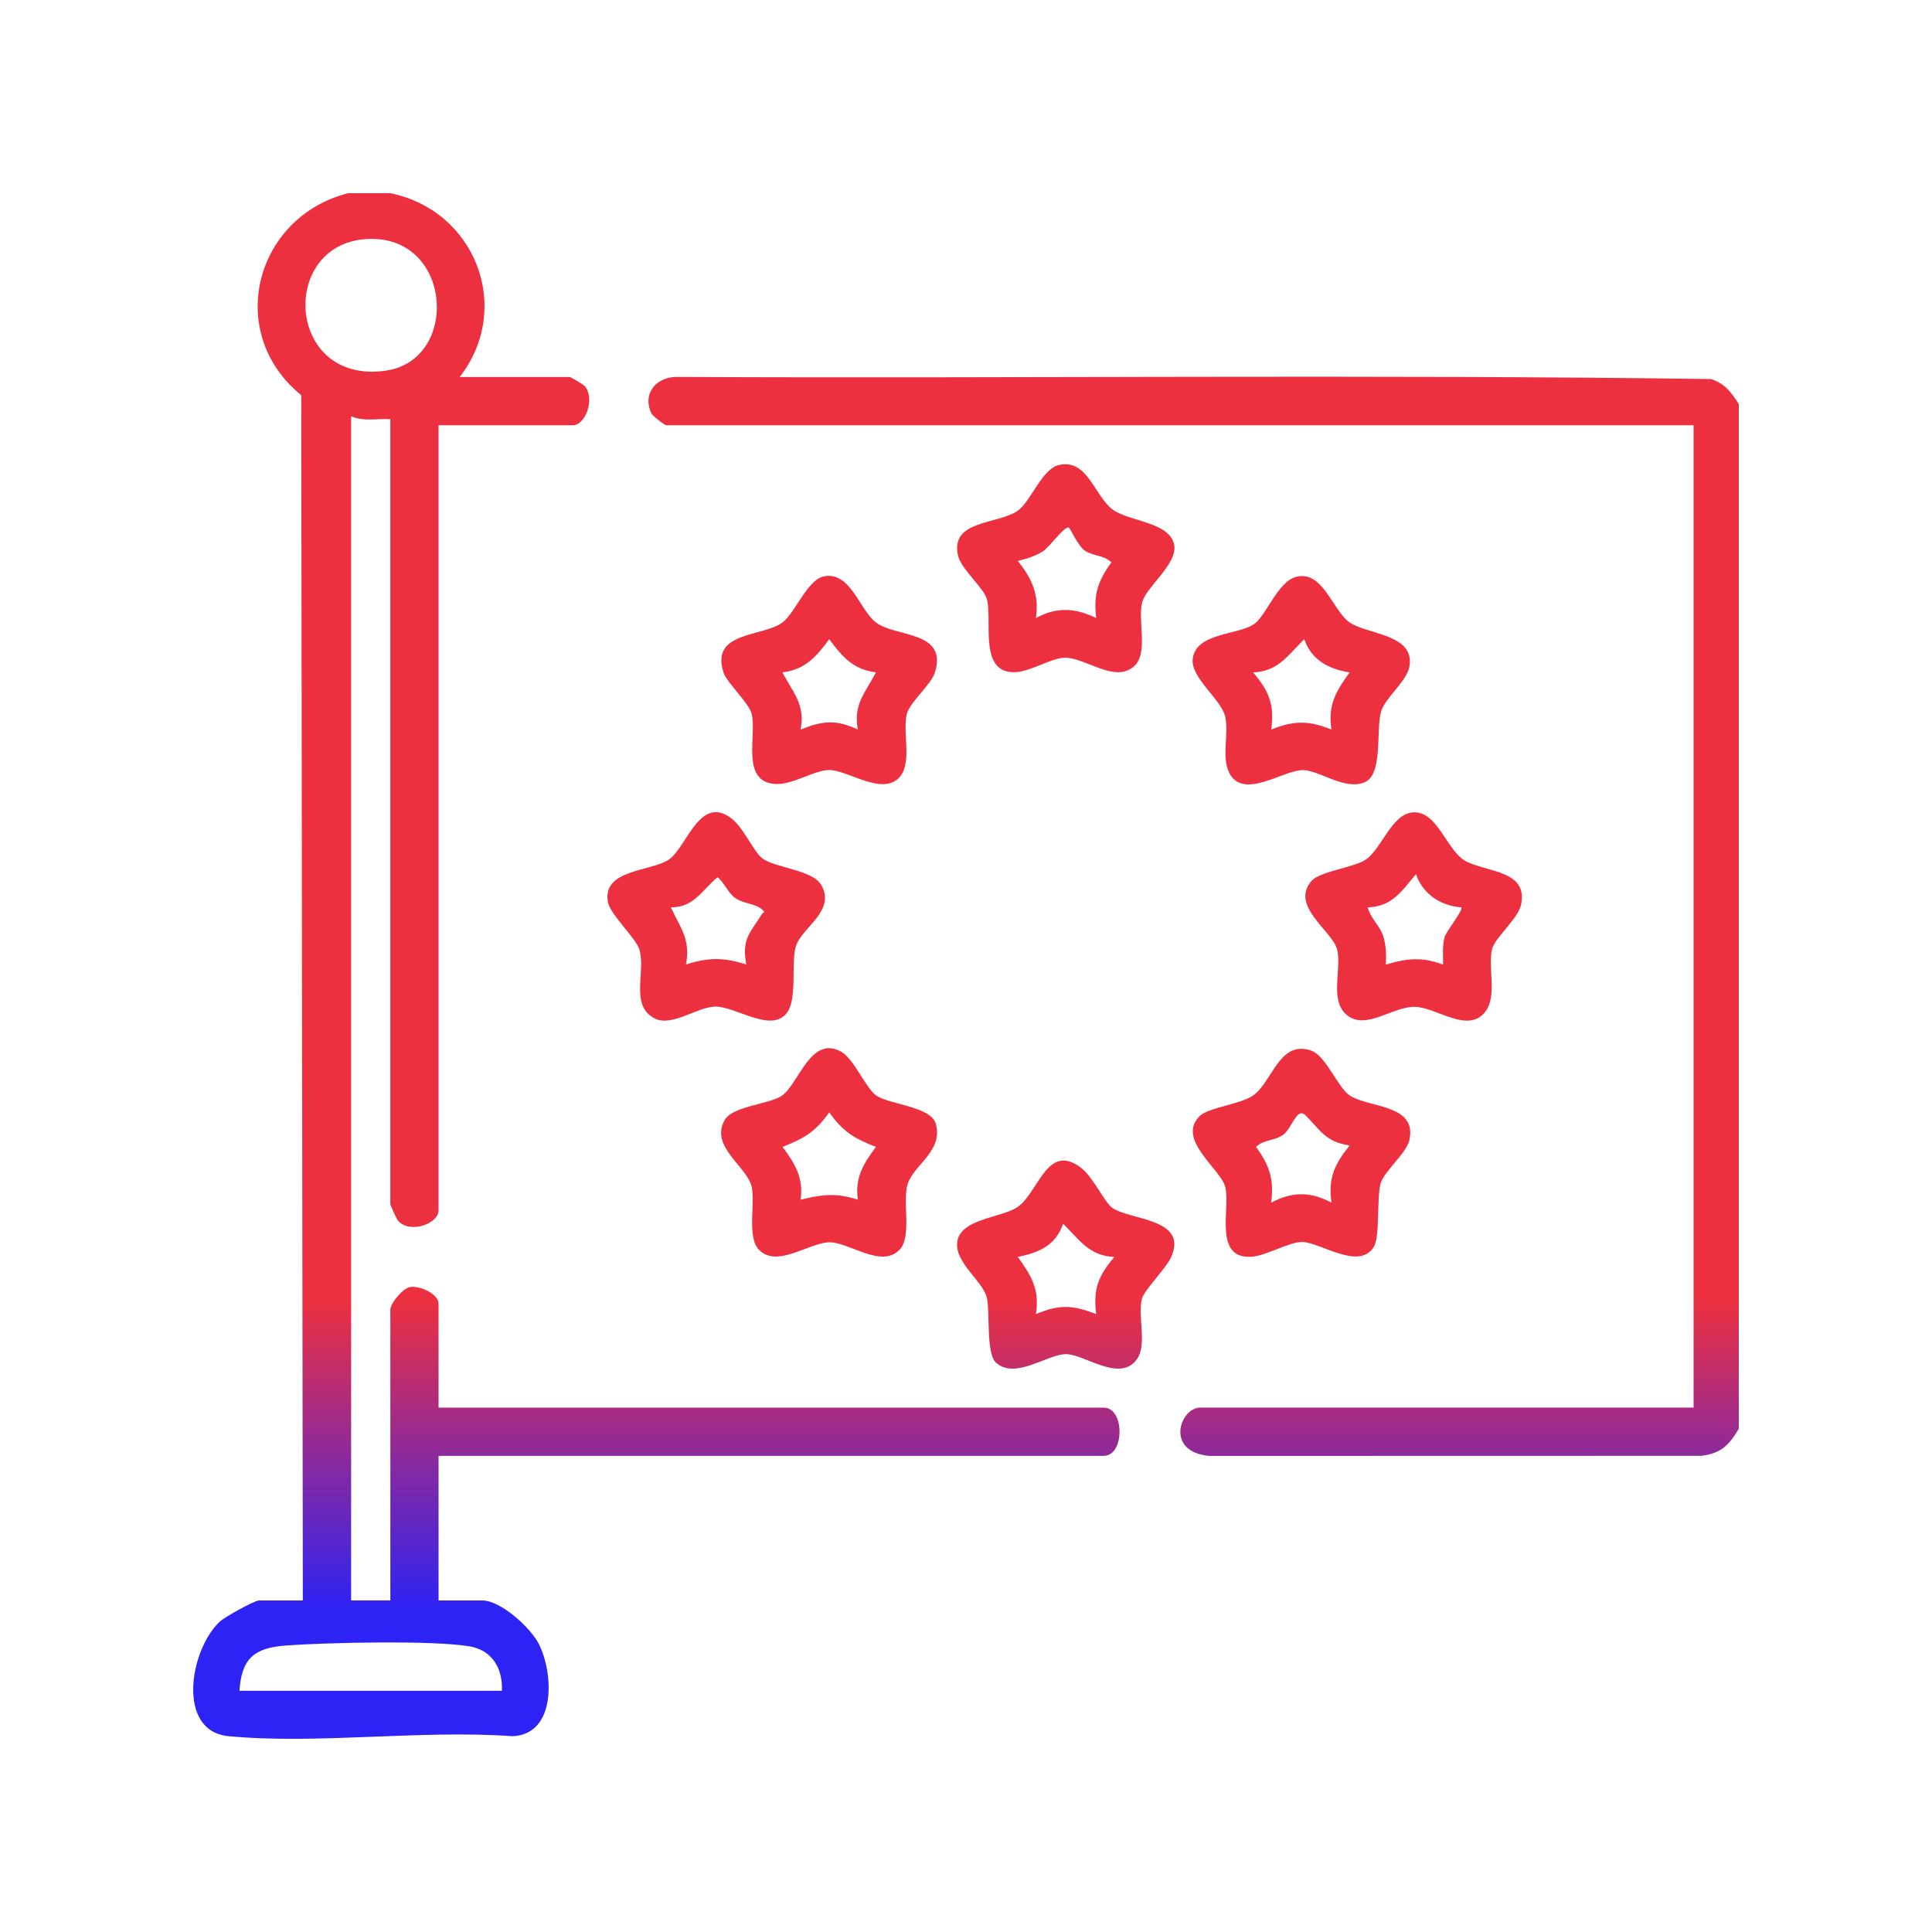
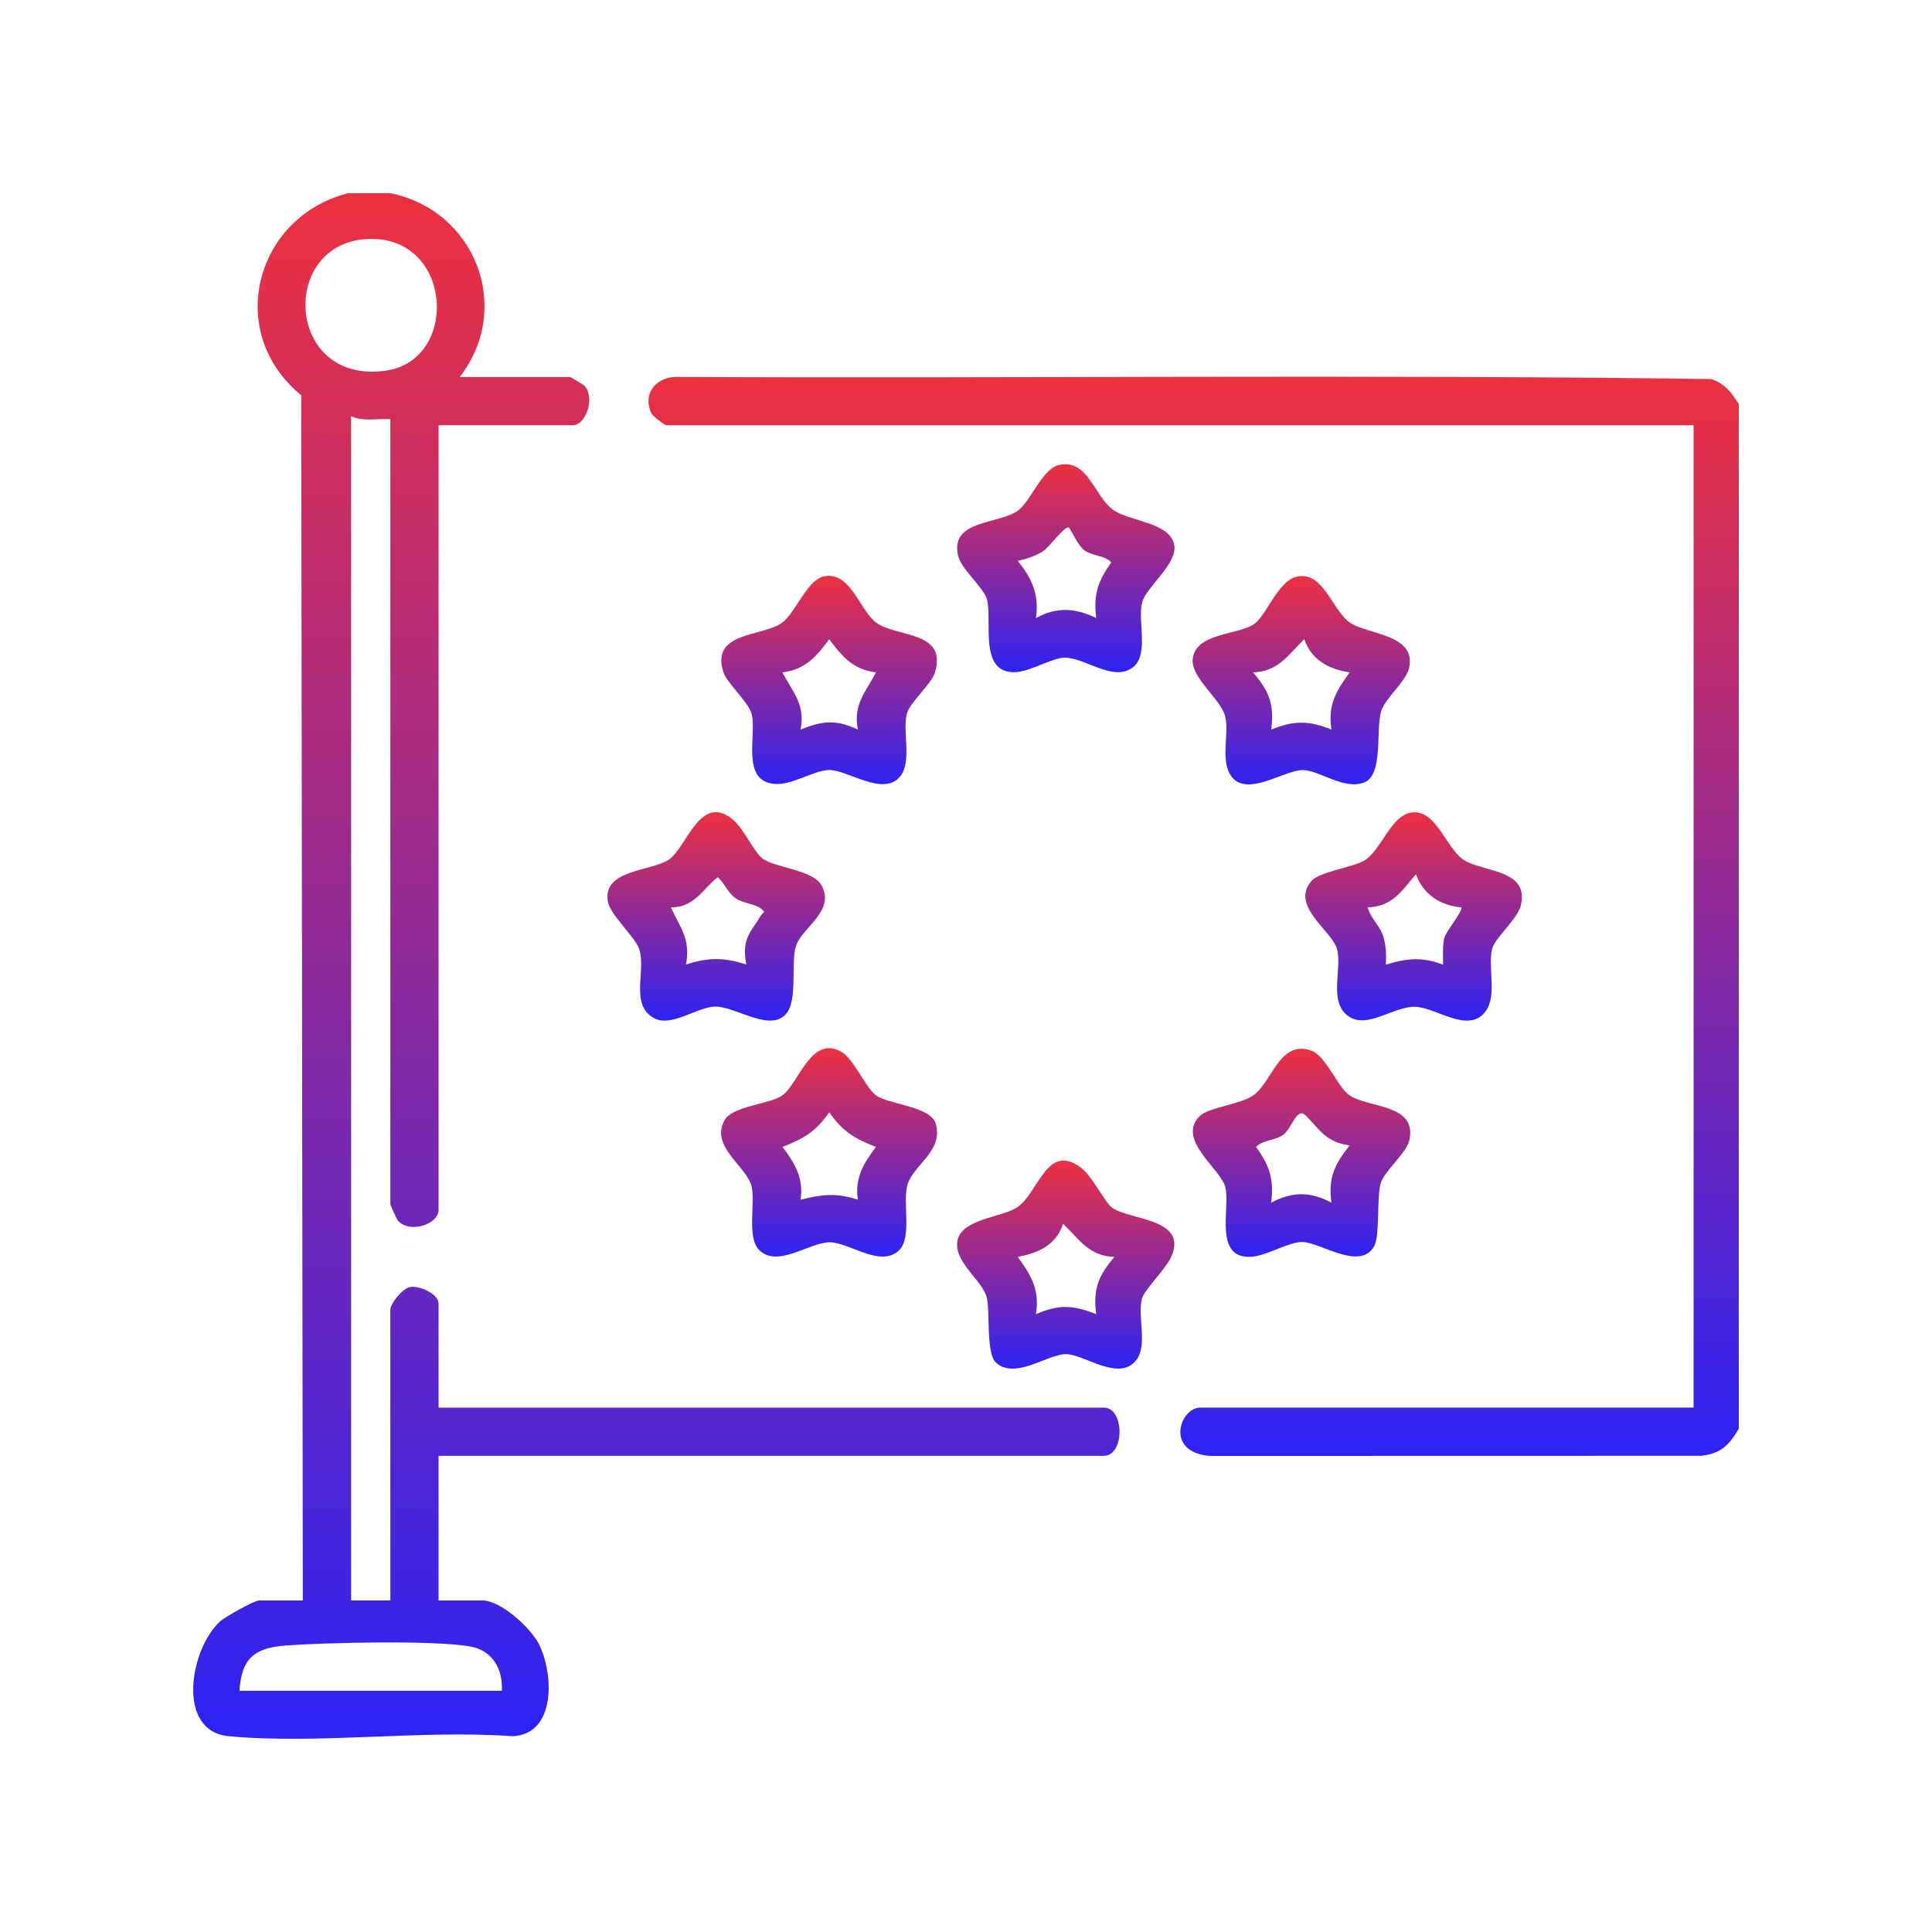
<svg xmlns="http://www.w3.org/2000/svg" width="50" height="50" viewBox="0 0 50 50" fill="none">
  <path d="M45 10.459V36.974C44.751 37.398 44.541 37.617 44.025 37.676L31.296 37.679C30.135 37.572 30.542 36.428 31.064 36.428H43.83V11.005H17.244C17.195 11.005 16.888 10.763 16.855 10.693C16.612 10.156 17.013 9.734 17.554 9.755C26.463 9.797 35.385 9.686 44.283 9.81C44.641 9.927 44.811 10.159 45 10.459Z" fill="url(#paint0_linear_6252_23475)" />
  <path d="M27.412 12.033C28.151 11.872 28.317 12.832 28.799 13.189C29.216 13.497 30.281 13.509 30.389 14.104C30.477 14.597 29.668 15.182 29.56 15.585C29.436 16.053 29.731 16.905 29.349 17.244C28.845 17.69 28.093 17.012 27.549 17.021C27.224 17.026 26.675 17.374 26.291 17.395C25.313 17.449 25.69 16.075 25.541 15.507C25.464 15.217 24.872 14.727 24.794 14.379C24.586 13.451 25.817 13.578 26.335 13.221C26.678 12.986 26.963 12.13 27.412 12.032V12.033ZM27.666 13.656C27.565 13.587 27.166 14.155 26.991 14.267C26.802 14.389 26.56 14.467 26.341 14.515C26.709 14.981 26.896 15.38 26.81 15.995C27.351 15.702 27.823 15.729 28.37 15.995C28.295 15.384 28.414 15.036 28.762 14.555C28.577 14.362 28.27 14.395 28.061 14.24C27.898 14.119 27.697 13.677 27.667 13.658L27.666 13.656Z" fill="url(#paint1_linear_6252_23475)" />
  <path d="M33.936 22.803C34.145 22.557 34.999 22.455 35.312 22.268C35.763 21.999 36.012 21.022 36.607 21.022C37.201 21.022 37.451 21.999 37.901 22.268C38.423 22.579 39.574 22.5 39.361 23.428C39.281 23.78 38.69 24.268 38.617 24.555C38.496 25.026 38.757 25.757 38.444 26.176C37.998 26.772 37.167 26.061 36.608 26.056C36.049 26.051 35.376 26.647 34.887 26.293C34.374 25.921 34.744 25.058 34.599 24.554C34.464 24.085 33.389 23.444 33.936 22.805V22.803ZM37.817 23.483C37.273 23.436 36.829 23.143 36.645 22.625C36.275 23.054 36.043 23.461 35.397 23.483C35.47 23.783 35.731 23.961 35.812 24.277C35.874 24.513 35.878 24.723 35.865 24.965C36.411 24.799 36.801 24.758 37.347 24.965C37.351 24.728 37.322 24.495 37.384 24.26C37.428 24.096 37.878 23.552 37.816 23.483H37.817Z" fill="url(#paint2_linear_6252_23475)" />
  <path d="M21.323 14.917C22.012 14.775 22.249 15.797 22.672 16.111C23.199 16.503 24.525 16.315 24.196 17.403C24.102 17.714 23.552 18.166 23.47 18.471C23.351 18.92 23.608 19.709 23.298 20.092C22.864 20.627 21.948 19.928 21.461 19.928C21.075 19.928 20.51 20.32 20.058 20.289C19.156 20.227 19.596 19.014 19.451 18.47C19.373 18.177 18.813 17.675 18.724 17.403C18.377 16.333 19.738 16.489 20.249 16.11C20.582 15.863 20.89 15.006 21.323 14.916V14.917ZM22.67 17.401C22.076 17.327 21.794 16.992 21.46 16.543C21.127 16.992 20.845 17.327 20.25 17.401C20.517 17.921 20.846 18.223 20.719 18.881C21.286 18.654 21.631 18.613 22.201 18.881C22.075 18.223 22.402 17.921 22.67 17.401Z" fill="url(#paint3_linear_6252_23475)" />
  <path d="M19.726 22.211C20.039 22.46 21.027 22.505 21.256 22.906C21.638 23.579 20.75 23.998 20.597 24.491C20.466 24.91 20.642 25.845 20.366 26.21C19.957 26.752 19.031 26.033 18.495 26.051C18.034 26.067 17.384 26.582 16.943 26.357C16.289 26.023 16.723 25.144 16.546 24.569C16.455 24.275 15.794 23.672 15.733 23.346C15.576 22.485 16.872 22.561 17.324 22.236C17.775 21.911 18.112 20.563 18.925 21.177C19.247 21.421 19.487 22.02 19.725 22.21L19.726 22.211ZM19.313 24.963C19.19 24.289 19.417 24.148 19.704 23.676C19.753 23.595 19.832 23.626 19.704 23.521C19.536 23.385 19.24 23.384 19.04 23.249C18.839 23.113 18.754 22.851 18.571 22.702C18.174 23.026 17.965 23.487 17.362 23.482C17.611 24.022 17.877 24.305 17.753 24.962C18.333 24.774 18.734 24.774 19.314 24.962L19.313 24.963Z" fill="url(#paint4_linear_6252_23475)" />
  <path d="M31.046 28.885C31.272 28.662 32.103 28.578 32.426 28.354C32.93 28.005 33.1 26.922 33.917 27.183C34.318 27.311 34.613 28.143 34.932 28.352C35.424 28.677 36.685 28.57 36.474 29.509C36.398 29.849 35.808 30.322 35.728 30.636C35.627 31.029 35.714 31.997 35.559 32.26C35.184 32.892 34.196 32.163 33.713 32.143C33.374 32.128 32.778 32.502 32.381 32.525C31.394 32.579 31.85 31.263 31.709 30.715C31.591 30.254 30.436 29.486 31.047 28.885H31.046ZM34.928 29.644C34.306 29.556 34.158 29.236 33.791 28.868C33.557 28.635 33.447 29.192 33.209 29.368C33 29.523 32.693 29.491 32.507 29.683C32.855 30.165 32.973 30.512 32.899 31.124C33.45 30.834 33.909 30.835 34.459 31.124C34.367 30.479 34.544 30.127 34.929 29.643L34.928 29.644Z" fill="url(#paint5_linear_6252_23475)" />
  <path d="M28.783 31.257C29.253 31.586 30.773 31.526 30.302 32.549C30.179 32.818 29.618 33.388 29.557 33.598C29.431 34.035 29.699 34.793 29.422 35.178C28.989 35.78 28.099 35.071 27.615 35.046C27.131 35.021 26.278 35.727 25.772 35.261C25.518 35.025 25.622 33.959 25.542 33.597C25.445 33.158 24.736 32.707 24.77 32.176C24.809 31.537 25.93 31.52 26.336 31.237C26.883 30.858 27.097 29.552 27.98 30.225C28.288 30.459 28.584 31.115 28.782 31.255L28.783 31.257ZM28.839 32.529C28.181 32.507 27.925 32.069 27.513 31.671C27.324 32.231 26.882 32.421 26.341 32.529C26.691 33.017 26.909 33.371 26.81 34.01C27.411 33.753 27.765 33.772 28.37 34.01C28.284 33.353 28.431 33.011 28.84 32.529H28.839Z" fill="url(#paint6_linear_6252_23475)" />
  <path d="M32.485 16.129C32.774 15.899 33.079 15.069 33.52 14.936C34.227 14.722 34.478 15.796 34.93 16.11C35.381 16.424 36.638 16.406 36.473 17.263C36.403 17.63 35.842 18.071 35.743 18.41C35.601 18.894 35.803 20.04 35.316 20.245C34.798 20.463 34.138 19.93 33.717 19.93C33.206 19.93 32.176 20.712 31.814 20.003C31.604 19.591 31.809 18.994 31.709 18.548C31.609 18.102 30.817 17.547 30.867 17.057C30.939 16.356 32.092 16.442 32.484 16.13L32.485 16.129ZM34.928 17.401C34.391 17.32 33.937 17.08 33.755 16.542C33.343 16.94 33.087 17.38 32.43 17.401C32.839 17.883 32.986 18.225 32.899 18.881C33.487 18.644 33.871 18.644 34.459 18.881C34.359 18.243 34.577 17.888 34.929 17.401H34.928Z" fill="url(#paint7_linear_6252_23475)" />
  <path d="M10.101 5C12.3 5.445 13.287 7.967 11.897 9.757H14.746C14.769 9.757 15.098 9.951 15.134 9.993C15.406 10.312 15.155 11.005 14.825 11.005H11.35V31.32C11.35 31.677 10.604 31.939 10.299 31.59C10.265 31.551 10.102 31.187 10.102 31.163V10.849C9.764 10.827 9.402 10.918 9.087 10.771V41.419H10.102V33.894C10.102 33.732 10.424 33.34 10.613 33.308C10.869 33.266 11.35 33.489 11.35 33.739V36.429H28.565C29.11 36.429 29.11 37.677 28.565 37.677H11.35V41.42H12.482C12.958 41.42 13.721 42.115 13.94 42.537C14.327 43.28 14.408 44.883 13.266 44.933C10.902 44.762 8.25 45.148 5.921 44.933C4.553 44.807 4.912 42.687 5.69 41.966C5.815 41.85 6.582 41.42 6.705 41.42H7.837L7.796 10.228C5.812 8.614 6.591 5.619 9.008 5H10.101ZM9.462 6.188C7.213 6.348 7.413 9.953 9.977 9.594C11.927 9.321 11.71 6.028 9.462 6.188ZM12.989 43.758C13.015 43.187 12.742 42.706 12.15 42.607C11.188 42.445 8.452 42.509 7.404 42.585C6.588 42.644 6.25 42.914 6.197 43.758H12.989Z" fill="url(#paint8_linear_6252_23475)" />
  <path d="M23.273 32.351C22.794 32.829 21.977 32.142 21.458 32.151C20.94 32.16 20.116 32.819 19.648 32.351C19.321 32.025 19.552 31.151 19.453 30.712C19.335 30.186 18.351 29.667 18.761 28.976C18.969 28.625 19.929 28.575 20.244 28.351C20.672 28.046 20.985 26.772 21.776 27.222C22.098 27.405 22.408 28.161 22.675 28.351C23 28.583 24.082 28.633 24.215 29.074C24.428 29.789 23.638 30.144 23.487 30.654C23.351 31.111 23.61 32.014 23.273 32.351ZM22.202 31.047C22.116 30.486 22.352 30.106 22.669 29.682C22.108 29.462 21.813 29.287 21.46 28.787C21.109 29.287 20.814 29.461 20.252 29.682C20.569 30.106 20.803 30.486 20.719 31.048C21.284 30.91 21.634 30.865 22.201 31.048L22.202 31.047Z" fill="url(#paint9_linear_6252_23475)" />
  <defs>
-     <linearGradient id="paint0_linear_6252_23475" x1="37.662" y1="33.64" x2="37.662" y2="41.651" gradientUnits="userSpaceOnUse">
+     <linearGradient id="paint0_linear_6252_23475" x1="0" y1="0" x2="0" y2="1" gradientUnits="objectBoundingBox">
      <stop stop-color="#ED3040" />
      <stop offset="1" stop-color="#2D23F4" />
    </linearGradient>
-     <linearGradient id="paint1_linear_6252_23475" x1="37.662" y1="33.64" x2="37.662" y2="41.651" gradientUnits="userSpaceOnUse">
+     <linearGradient id="paint1_linear_6252_23475" x1="0" y1="0" x2="0" y2="1" gradientUnits="objectBoundingBox">
      <stop stop-color="#ED3040" />
      <stop offset="1" stop-color="#2D23F4" />
    </linearGradient>
-     <linearGradient id="paint2_linear_6252_23475" x1="37.662" y1="33.64" x2="37.662" y2="41.651" gradientUnits="userSpaceOnUse">
+     <linearGradient id="paint2_linear_6252_23475" x1="0" y1="0" x2="0" y2="1" gradientUnits="objectBoundingBox">
      <stop stop-color="#ED3040" />
      <stop offset="1" stop-color="#2D23F4" />
    </linearGradient>
-     <linearGradient id="paint3_linear_6252_23475" x1="37.662" y1="33.64" x2="37.662" y2="41.651" gradientUnits="userSpaceOnUse">
+     <linearGradient id="paint3_linear_6252_23475" x1="0" y1="0" x2="0" y2="1" gradientUnits="objectBoundingBox">
      <stop stop-color="#ED3040" />
      <stop offset="1" stop-color="#2D23F4" />
    </linearGradient>
-     <linearGradient id="paint4_linear_6252_23475" x1="37.662" y1="33.64" x2="37.662" y2="41.651" gradientUnits="userSpaceOnUse">
+     <linearGradient id="paint4_linear_6252_23475" x1="0" y1="0" x2="0" y2="1" gradientUnits="objectBoundingBox">
      <stop stop-color="#ED3040" />
      <stop offset="1" stop-color="#2D23F4" />
    </linearGradient>
-     <linearGradient id="paint5_linear_6252_23475" x1="37.662" y1="33.64" x2="37.662" y2="41.651" gradientUnits="userSpaceOnUse">
+     <linearGradient id="paint5_linear_6252_23475" x1="0" y1="0" x2="0" y2="1" gradientUnits="objectBoundingBox">
      <stop stop-color="#ED3040" />
      <stop offset="1" stop-color="#2D23F4" />
    </linearGradient>
-     <linearGradient id="paint6_linear_6252_23475" x1="37.662" y1="33.64" x2="37.662" y2="41.651" gradientUnits="userSpaceOnUse">
+     <linearGradient id="paint6_linear_6252_23475" x1="0" y1="0" x2="0" y2="1" gradientUnits="objectBoundingBox">
      <stop stop-color="#ED3040" />
      <stop offset="1" stop-color="#2D23F4" />
    </linearGradient>
-     <linearGradient id="paint7_linear_6252_23475" x1="37.662" y1="33.64" x2="37.662" y2="41.651" gradientUnits="userSpaceOnUse">
+     <linearGradient id="paint7_linear_6252_23475" x1="0" y1="0" x2="0" y2="1" gradientUnits="objectBoundingBox">
      <stop stop-color="#ED3040" />
      <stop offset="1" stop-color="#2D23F4" />
    </linearGradient>
-     <linearGradient id="paint8_linear_6252_23475" x1="37.662" y1="33.64" x2="37.662" y2="41.651" gradientUnits="userSpaceOnUse">
+     <linearGradient id="paint8_linear_6252_23475" x1="0" y1="0" x2="0" y2="1" gradientUnits="objectBoundingBox">
      <stop stop-color="#ED3040" />
      <stop offset="1" stop-color="#2D23F4" />
    </linearGradient>
-     <linearGradient id="paint9_linear_6252_23475" x1="37.662" y1="33.64" x2="37.662" y2="41.651" gradientUnits="userSpaceOnUse">
+     <linearGradient id="paint9_linear_6252_23475" x1="0" y1="0" x2="0" y2="1" gradientUnits="objectBoundingBox">
      <stop stop-color="#ED3040" />
      <stop offset="1" stop-color="#2D23F4" />
    </linearGradient>
  </defs>
</svg>
